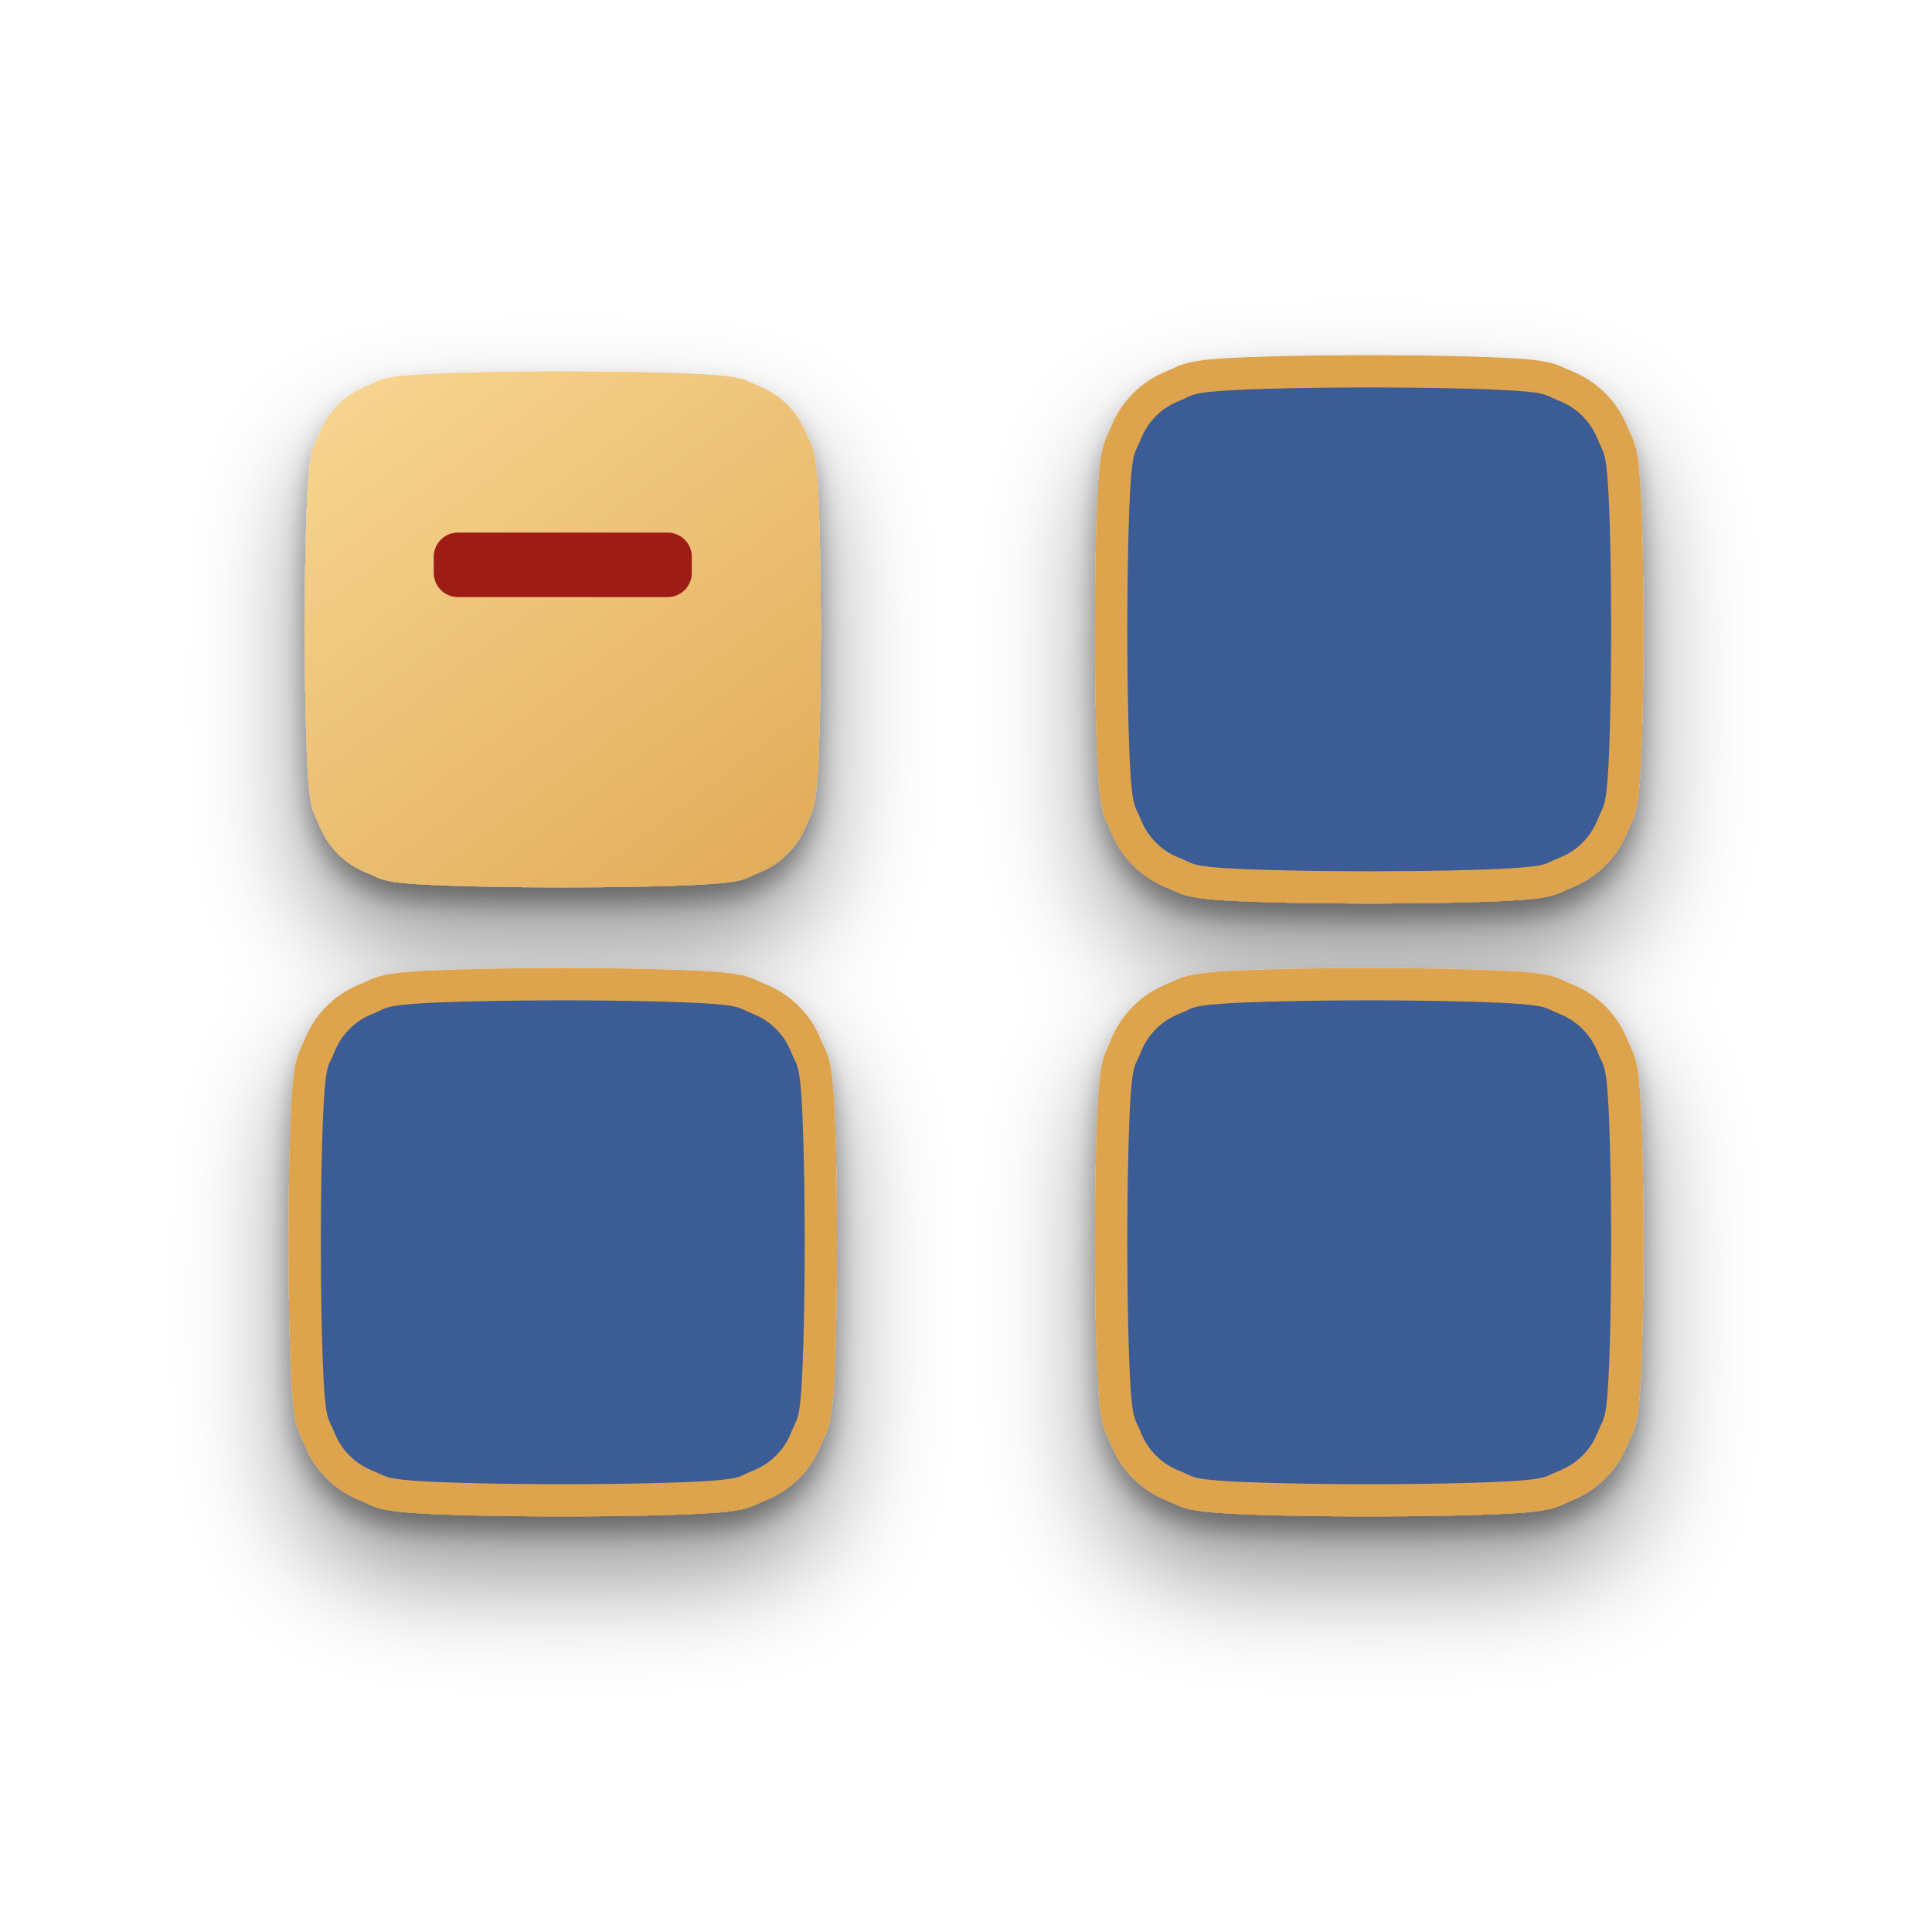
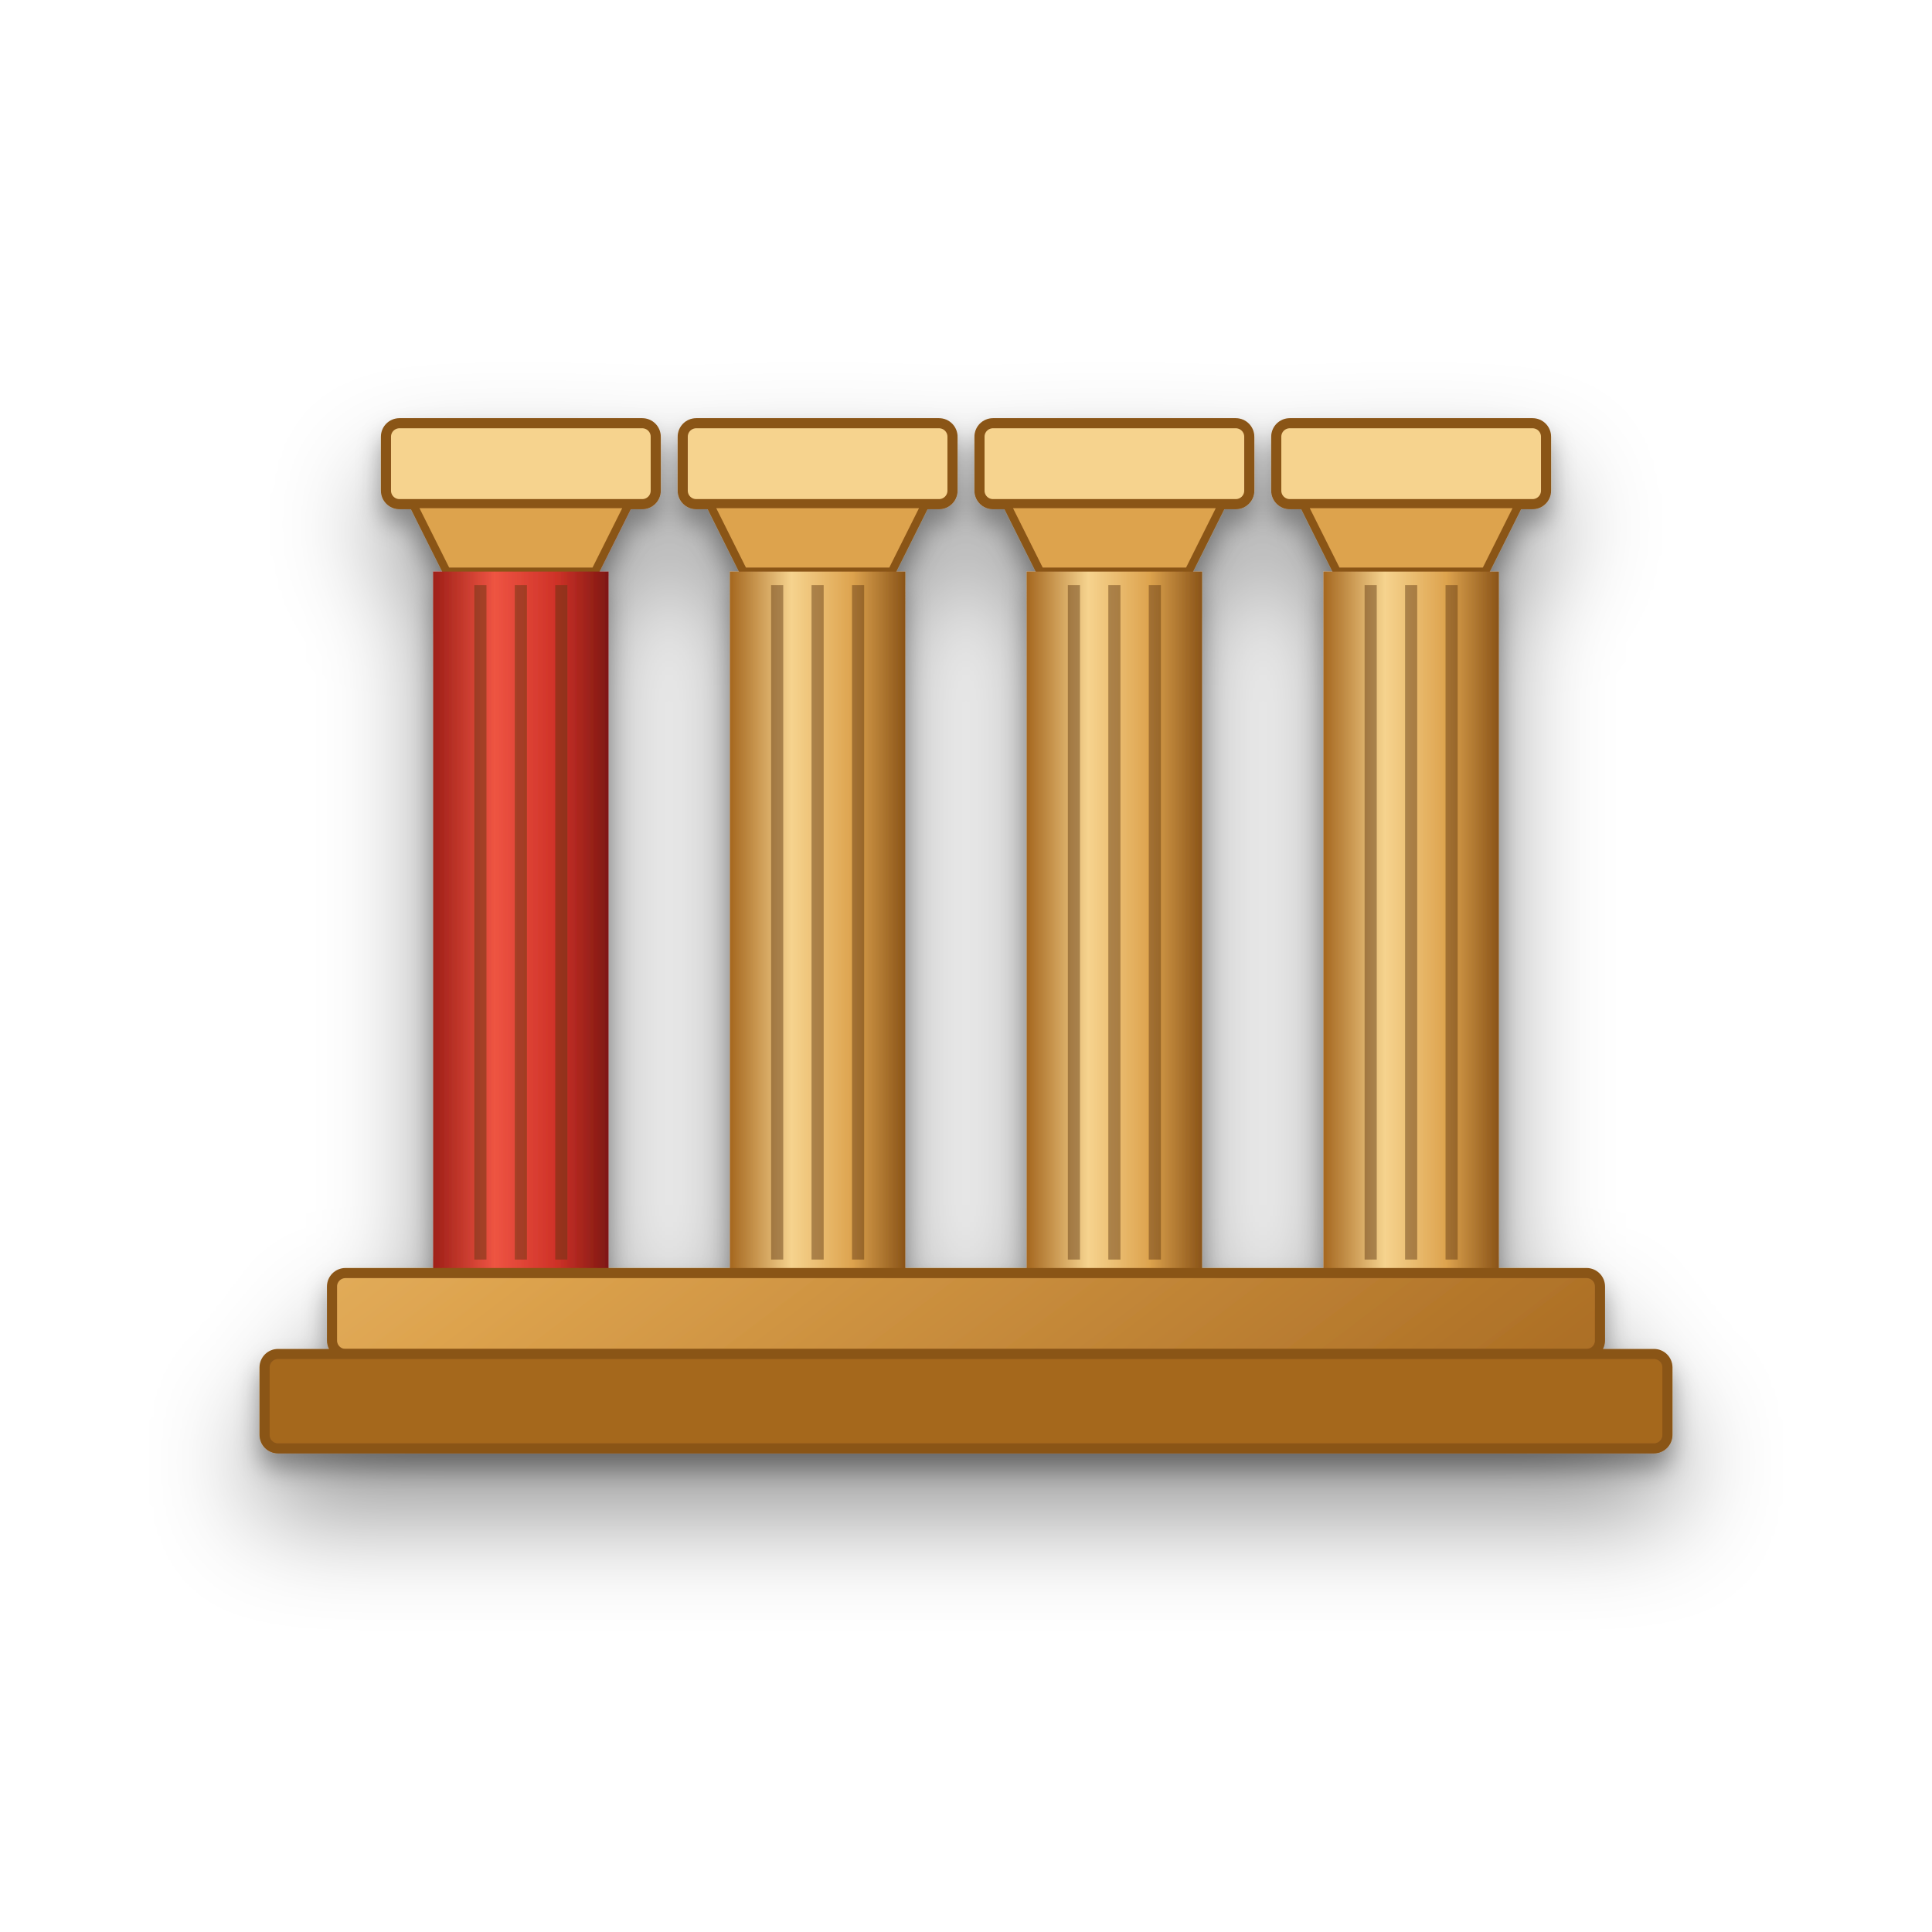
<svg xmlns="http://www.w3.org/2000/svg" viewBox="0 0 256 256" width="256" height="256">
  <defs>
    <linearGradient id="il-bronze" x1="58" y1="58" x2="188" y2="230" gradientUnits="userSpaceOnUse">
      <stop offset="0" stop-color="#F6D38E" />
      <stop offset="0.45" stop-color="#DDA34E" />
      <stop offset="1" stop-color="#A5671F" />
    </linearGradient>
    <linearGradient id="il-crest" x1="48" y1="34" x2="218" y2="184" gradientUnits="userSpaceOnUse">
      <stop offset="0" stop-color="#EE5442" />
      <stop offset="0.55" stop-color="#CF3228" />
      <stop offset="1" stop-color="#9E1F18" />
    </linearGradient>
    <filter id="il-drop" filterUnits="userSpaceOnUse" x="-20" y="-20" width="296" height="300">
      <feGaussianBlur in="SourceAlpha" stdDeviation="7" result="b1" />
      <feOffset in="b1" dy="8" result="o1" />
      <feComponentTransfer in="o1" result="s1">
        <feFuncA type="linear" slope="0.42" />
      </feComponentTransfer>
      <feGaussianBlur in="SourceAlpha" stdDeviation="1.6" result="b2" />
      <feOffset in="b2" dy="2" result="o2" />
      <feComponentTransfer in="o2" result="s2">
        <feFuncA type="linear" slope="0.35" />
      </feComponentTransfer>
      <feMerge>
        <feMergeNode in="s1" />
        <feMergeNode in="s2" />
        <feMergeNode in="SourceGraphic" />
      </feMerge>
    </filter>
  </defs>
  <g filter="url(#il-drop)">
-     <g transform="translate(128 124) scale(1.0686) translate(-128.00 -128.00)">
-       <path fill="url(#il-bronze)" d="M110 90 C110 96.21 109.86 104.59 109.56 108.64 C109.26 112.68 108.83 112.71 108.21 114.25 C107.59 115.79 106.85 116.86 105.86 117.86 C104.86 118.85 103.79 119.59 102.25 120.21 C100.71 120.83 100.68 121.26 96.64 121.56 C92.59 121.86 84.21 122 78 122 C71.79 122 63.41 121.86 59.36 121.56 C55.32 121.26 55.29 120.83 53.75 120.21 C52.21 119.59 51.14 118.85 50.14 117.86 C49.15 116.86 48.41 115.79 47.79 114.25 C47.17 112.71 46.74 112.68 46.44 108.64 C46.14 104.59 46 96.21 46 90 C46 83.79 46.14 75.41 46.44 71.36 C46.74 67.32 47.17 67.29 47.79 65.75 C48.41 64.21 49.15 63.14 50.14 62.14 C51.14 61.15 52.21 60.41 53.75 59.79 C55.29 59.17 55.32 58.74 59.36 58.44 C63.41 58.14 71.79 58 78 58 C84.21 58 92.59 58.14 96.64 58.44 C100.68 58.74 100.71 59.17 102.25 59.79 C103.79 60.41 104.86 61.15 105.86 62.14 C106.85 63.14 107.59 64.21 108.21 65.75 C108.83 67.29 109.26 67.32 109.56 71.36 C109.86 75.41 110 83.79 110 90 Z" />
-       <path fill="#3B5C94" stroke="#DDA34E" stroke-width="4" d="M210 90 C210 96.21 209.86 104.59 209.56 108.64 C209.26 112.68 208.83 112.71 208.21 114.25 C207.59 115.79 206.85 116.86 205.86 117.86 C204.86 118.85 203.79 119.59 202.25 120.21 C200.71 120.83 200.68 121.26 196.64 121.56 C192.59 121.86 184.21 122 178 122 C171.79 122 163.41 121.86 159.36 121.56 C155.32 121.26 155.29 120.83 153.75 120.21 C152.21 119.59 151.14 118.85 150.14 117.86 C149.15 116.86 148.41 115.79 147.79 114.25 C147.17 112.71 146.74 112.68 146.44 108.64 C146.14 104.59 146 96.21 146 90 C146 83.79 146.14 75.41 146.44 71.36 C146.74 67.32 147.17 67.29 147.79 65.75 C148.41 64.21 149.15 63.14 150.14 62.14 C151.14 61.15 152.21 60.41 153.75 59.79 C155.29 59.17 155.32 58.74 159.36 58.44 C163.41 58.14 171.79 58 178 58 C184.21 58 192.59 58.14 196.64 58.44 C200.68 58.74 200.71 59.17 202.25 59.79 C203.79 60.41 204.86 61.15 205.86 62.14 C206.85 63.14 207.59 64.21 208.21 65.75 C208.83 67.29 209.26 67.32 209.56 71.36 C209.86 75.41 210 83.79 210 90 Z" />
-       <path fill="#3B5C94" stroke="#DDA34E" stroke-width="4" d="M110 166 C110 172.21 109.86 180.59 109.56 184.64 C109.26 188.68 108.83 188.71 108.21 190.25 C107.59 191.79 106.85 192.86 105.86 193.86 C104.86 194.85 103.79 195.59 102.25 196.21 C100.71 196.83 100.68 197.26 96.64 197.56 C92.59 197.86 84.21 198 78 198 C71.79 198 63.41 197.86 59.36 197.56 C55.32 197.26 55.29 196.83 53.75 196.21 C52.21 195.59 51.14 194.85 50.14 193.86 C49.15 192.86 48.41 191.79 47.79 190.25 C47.17 188.71 46.74 188.68 46.44 184.64 C46.14 180.59 46 172.21 46 166 C46 159.79 46.14 151.41 46.44 147.36 C46.74 143.32 47.17 143.29 47.79 141.75 C48.41 140.21 49.15 139.14 50.14 138.14 C51.14 137.15 52.21 136.41 53.75 135.79 C55.29 135.17 55.32 134.74 59.36 134.44 C63.41 134.14 71.79 134 78 134 C84.21 134 92.59 134.14 96.64 134.44 C100.68 134.74 100.71 135.17 102.25 135.79 C103.79 136.41 104.86 137.15 105.86 138.14 C106.85 139.14 107.59 140.21 108.21 141.75 C108.83 143.29 109.26 143.32 109.56 147.36 C109.86 151.41 110 159.79 110 166 Z" />
-       <path fill="#3B5C94" stroke="#DDA34E" stroke-width="4" d="M210 166 C210 172.21 209.86 180.59 209.56 184.64 C209.26 188.68 208.83 188.71 208.21 190.25 C207.59 191.79 206.85 192.86 205.86 193.86 C204.86 194.85 203.79 195.59 202.25 196.21 C200.71 196.83 200.68 197.26 196.64 197.56 C192.59 197.86 184.21 198 178 198 C171.79 198 163.41 197.86 159.36 197.56 C155.32 197.26 155.29 196.83 153.75 196.21 C152.21 195.59 151.14 194.85 150.14 193.86 C149.15 192.86 148.41 191.79 147.79 190.25 C147.17 188.71 146.74 188.68 146.44 184.64 C146.14 180.59 146 172.21 146 166 C146 159.79 146.14 151.41 146.44 147.36 C146.74 143.32 147.17 143.29 147.79 141.75 C148.41 140.21 149.15 139.14 150.14 138.14 C151.14 137.15 152.21 136.41 153.75 135.79 C155.29 135.17 155.32 134.74 159.36 134.44 C163.41 134.14 171.79 134 178 134 C184.21 134 192.59 134.14 196.64 134.44 C200.68 134.74 200.71 135.17 202.25 135.79 C203.79 136.41 204.86 137.15 205.86 138.14 C206.85 139.14 207.59 140.21 208.21 141.75 C208.83 143.29 209.26 143.32 209.56 147.36 C209.86 151.41 210 159.79 210 166 Z" />
-       <rect x="62" y="78" width="32" height="8" rx="3" fill="#9E1F18" />
+     <g transform="translate(128 124) scale(0.8937) translate(-128.00 -126.00)">
+       <defs>
+         <linearGradient id="ws-col" x1="0" y1="0" x2="1" y2="0">
+           <stop offset="0" stop-color="#A5671F" />
+           <stop offset="0.35" stop-color="#F6D38E" />
+           <stop offset="0.7" stop-color="#DDA34E" />
+           <stop offset="1" stop-color="#8A5418" />
+         </linearGradient>
+         <linearGradient id="ws-active" x1="0" y1="0" x2="1" y2="0">
+           <stop offset="0" stop-color="#9E1F18" />
+           <stop offset="0.35" stop-color="#EE5442" />
+           <stop offset="0.7" stop-color="#CF3228" />
+           <stop offset="1" stop-color="#7E1812" />
+         </linearGradient>
+       </defs>
+       <rect x="42" y="50" width="40" height="12" rx="2" fill="#F6D38E" stroke="#8A5418" stroke-width="1.5" />
+       <path fill="#DDA34E" stroke="#8A5418" stroke-width="1.2" d="M46 62 H78 L73 72 H51 Z" />
+       <rect x="49" y="72" width="26" height="104" fill="url(#ws-active)" />
+       <path stroke="#5A3410" stroke-width="1.8" opacity="0.45" d="M56 74 V174 M62 74 V174 M68 74 V174" />
+       <rect x="86" y="50" width="40" height="12" rx="2" fill="#F6D38E" stroke="#8A5418" stroke-width="1.5" />
+       <path fill="#DDA34E" stroke="#8A5418" stroke-width="1.2" d="M90 62 H122 L117 72 H95 Z" />
+       <rect x="93" y="72" width="26" height="104" fill="url(#ws-col)" />
+       <path stroke="#5A3410" stroke-width="1.8" opacity="0.45" d="M100 74 V174 M106 74 V174 M112 74 V174" />
+       <rect x="130" y="50" width="40" height="12" rx="2" fill="#F6D38E" stroke="#8A5418" stroke-width="1.5" />
+       <path fill="#DDA34E" stroke="#8A5418" stroke-width="1.2" d="M134 62 H166 L161 72 H139 Z" />
+       <rect x="137" y="72" width="26" height="104" fill="url(#ws-col)" />
+       <path stroke="#5A3410" stroke-width="1.8" opacity="0.45" d="M144 74 V174 M150 74 V174 M156 74 V174" />
+       <rect x="174" y="50" width="40" height="12" rx="2" fill="#F6D38E" stroke="#8A5418" stroke-width="1.5" />
+       <path fill="#DDA34E" stroke="#8A5418" stroke-width="1.2" d="M178 62 H210 L205 72 H183 Z" />
+       <rect x="181" y="72" width="26" height="104" fill="url(#ws-col)" />
+       <path stroke="#5A3410" stroke-width="1.8" opacity="0.45" d="M188 74 V174 M194 74 V174 M200 74 V174" />
+       <rect x="34" y="176" width="188" height="12" rx="2" fill="url(#il-bronze)" stroke="#8A5418" stroke-width="1.5" />
+       <rect x="24" y="188" width="208" height="14" rx="2" fill="#A5671F" stroke="#8A5418" stroke-width="1.5" />
    </g>
  </g>
</svg>
